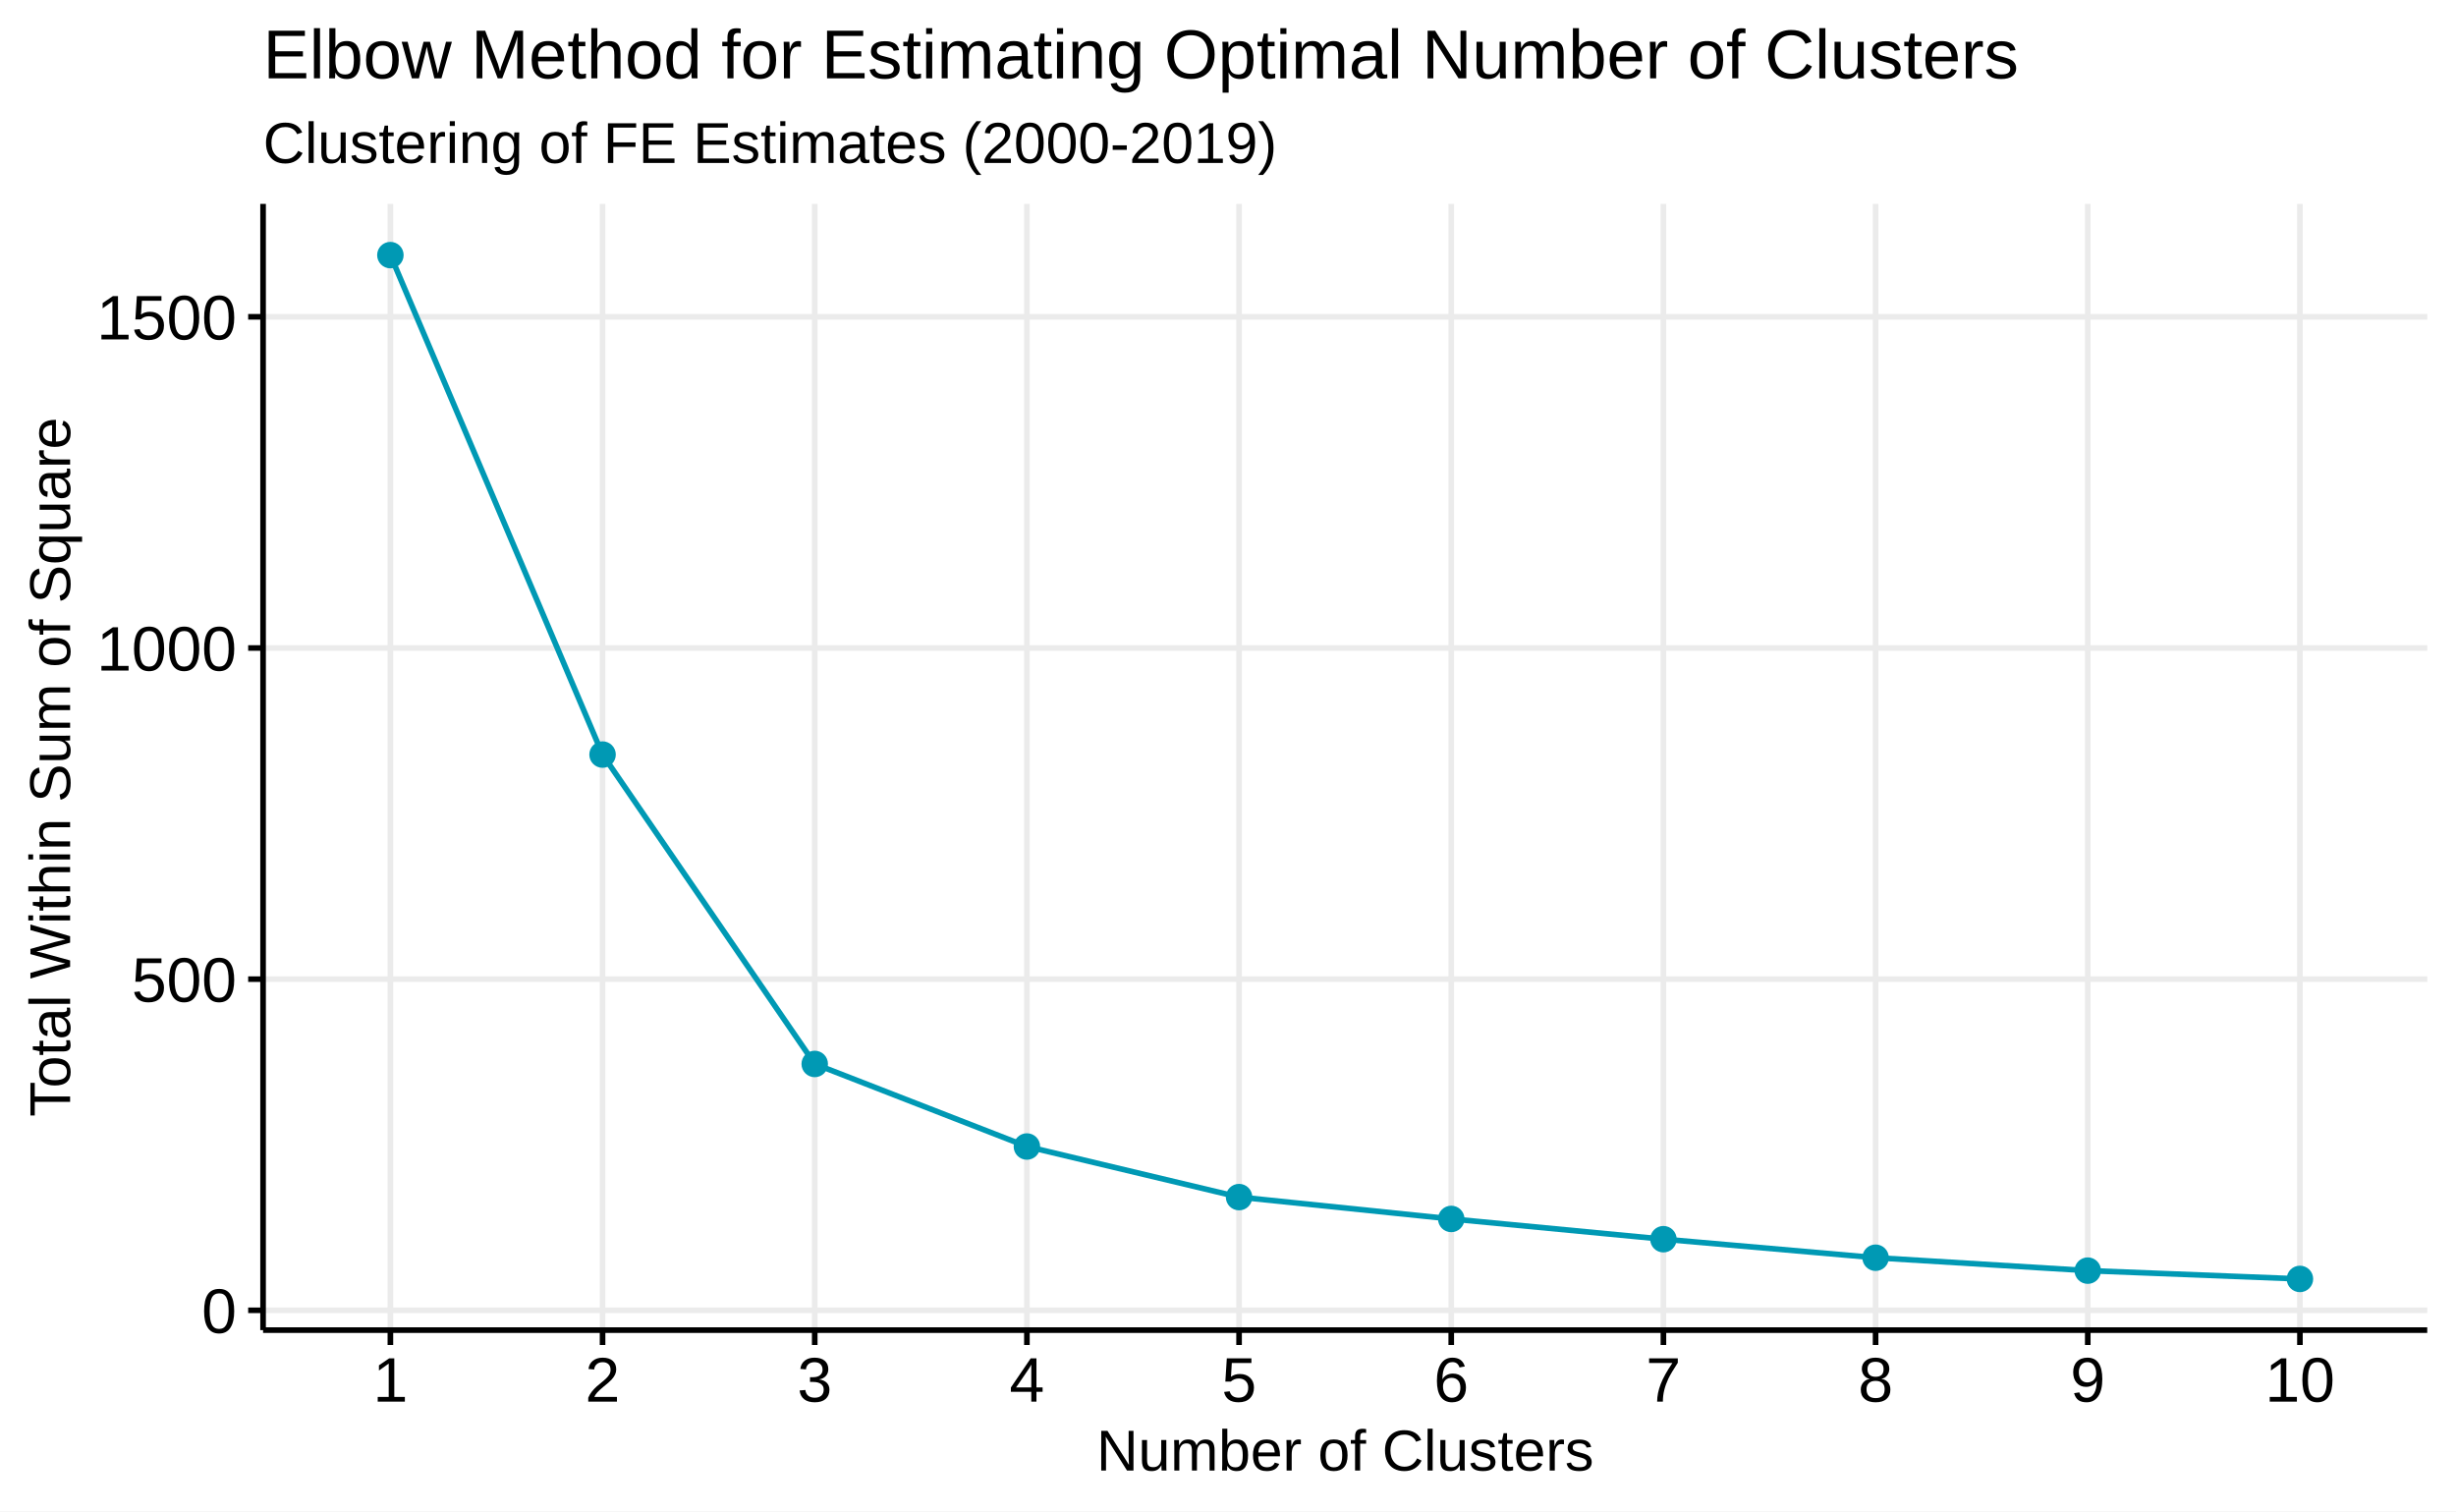
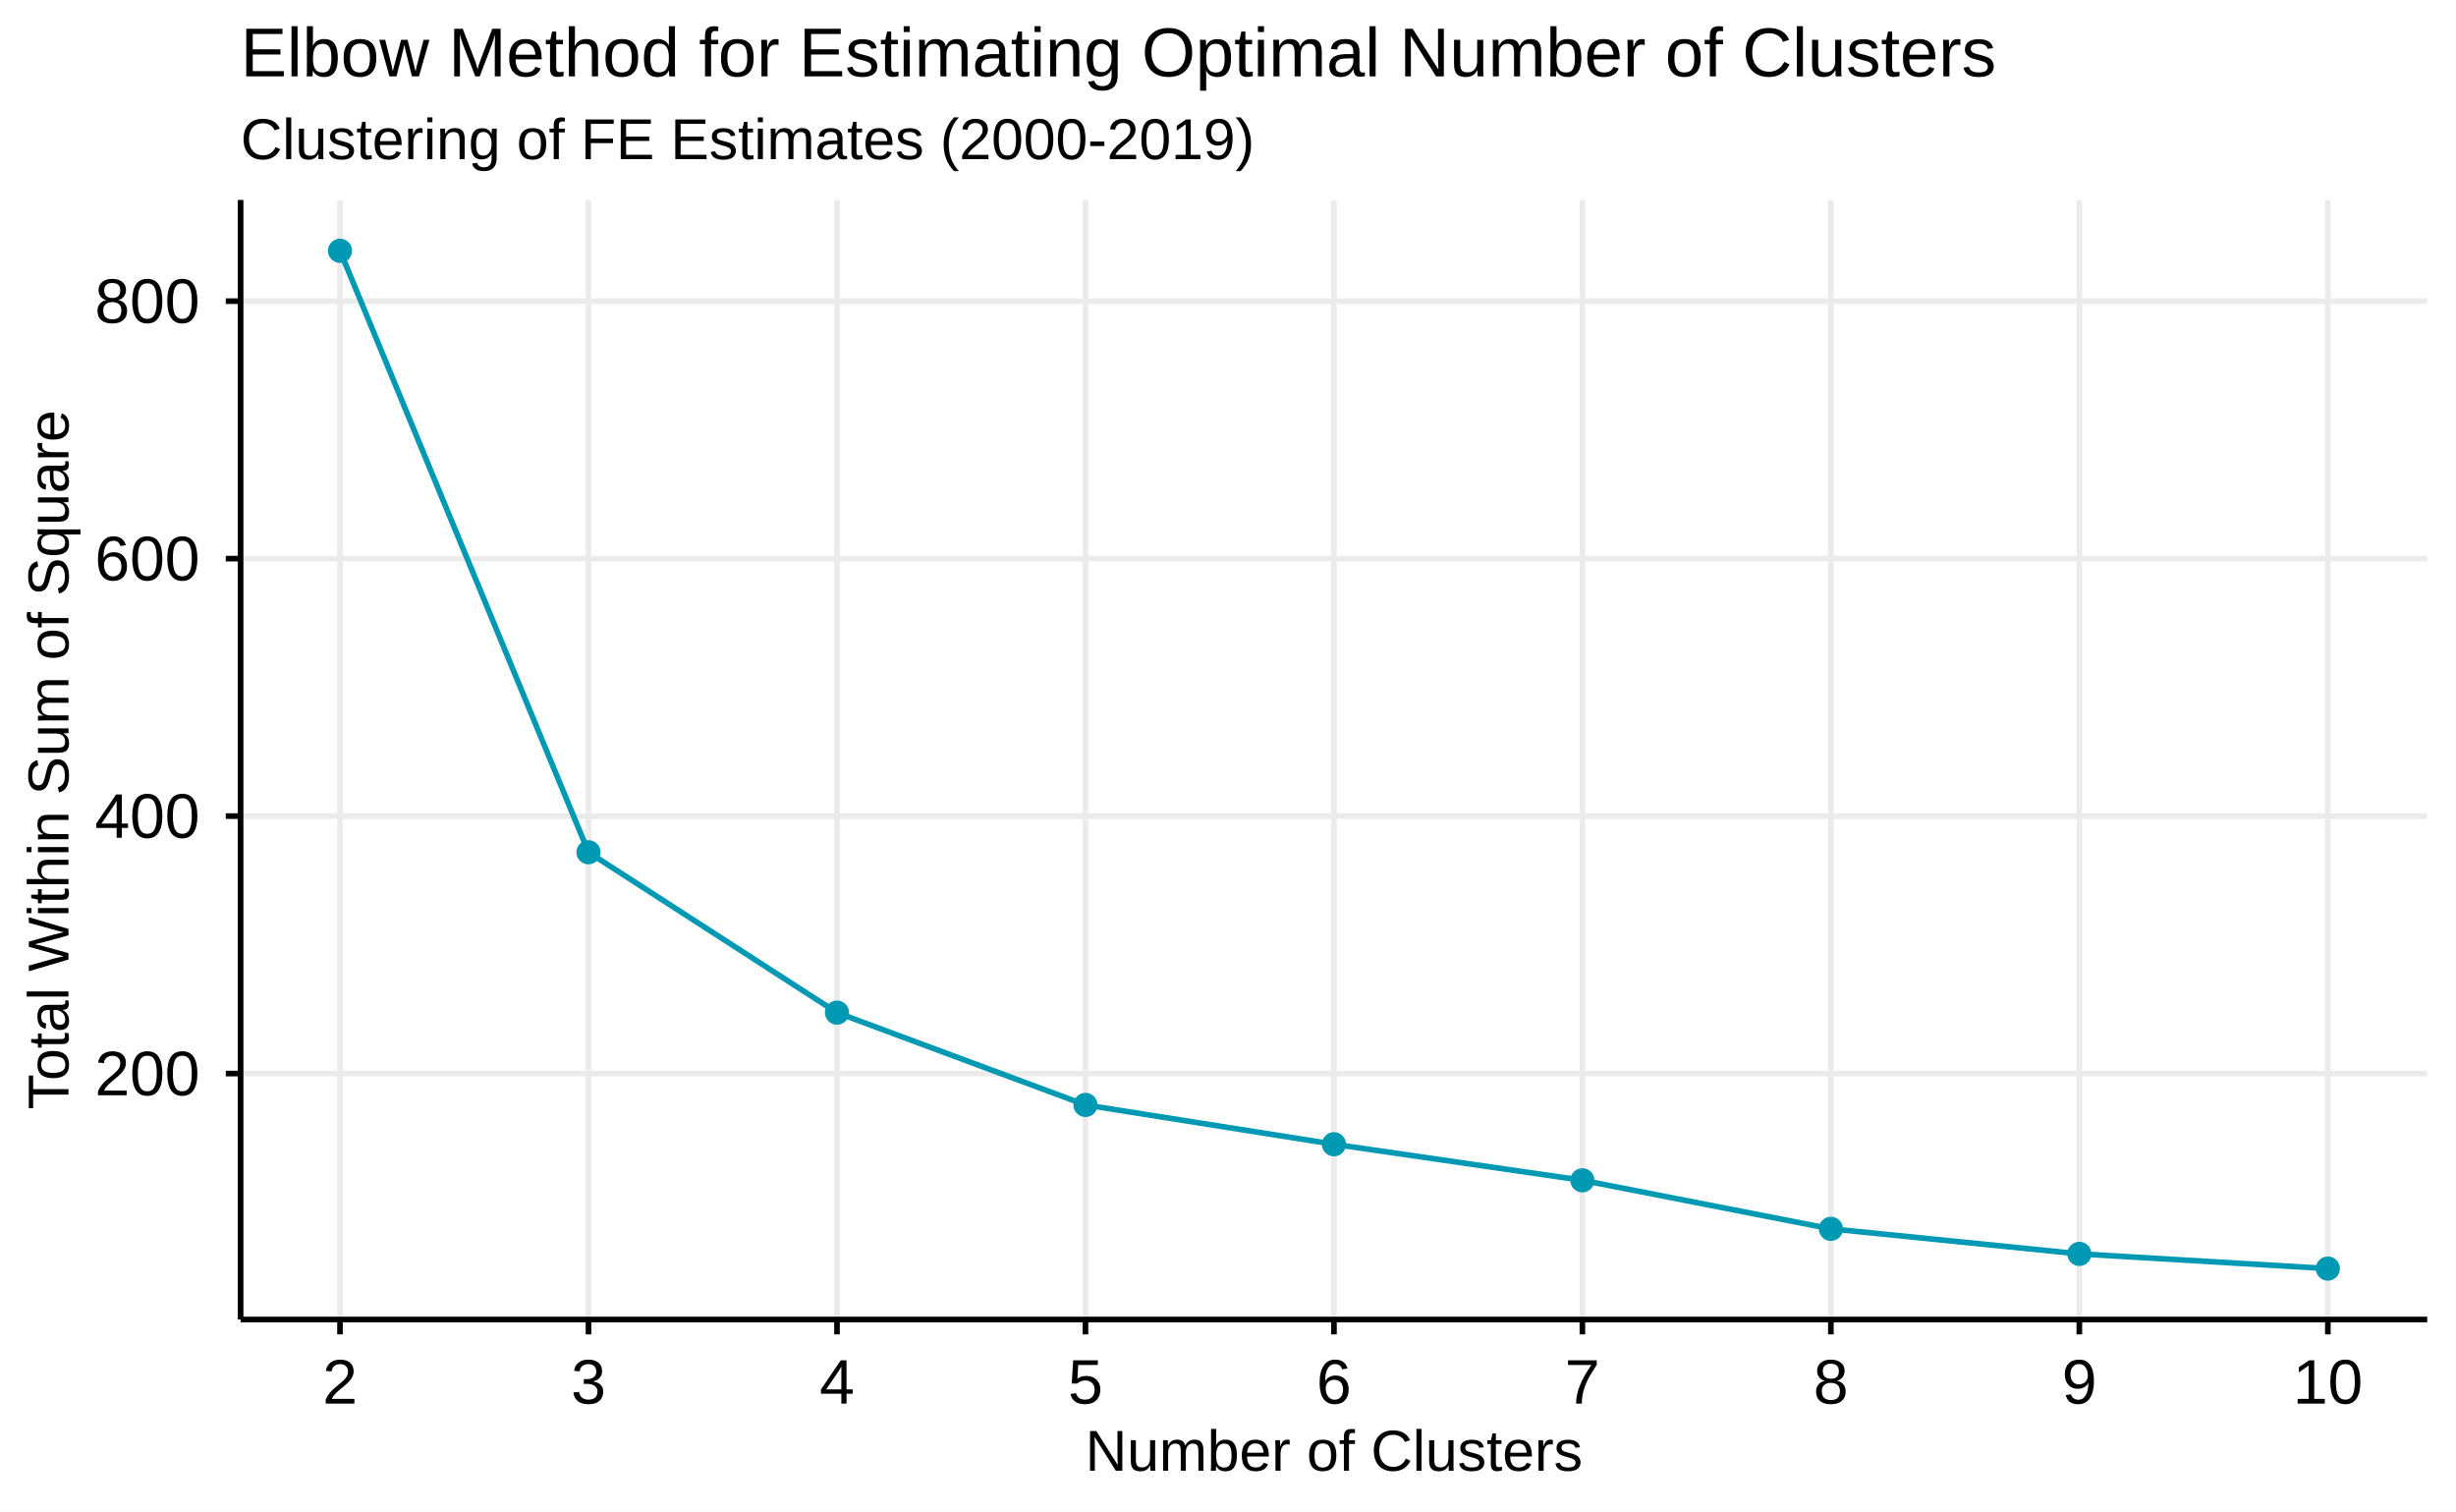
<svg xmlns="http://www.w3.org/2000/svg" width="468.00pt" height="288.00pt" viewBox="0 0 468.00 288.00">
  <g class="svglite">
    <defs>
      <style type="text/css">
    .svglite line, .svglite polyline, .svglite polygon, .svglite path, .svglite rect, .svglite circle {
      fill: none;
      stroke: #000000;
      stroke-linecap: round;
      stroke-linejoin: round;
      stroke-miterlimit: 10.00;
    }
    .svglite text {
      white-space: pre;
    }
    .svglite g.glyphgroup path {
      fill: inherit;
      stroke: none;
    }
  </style>
    </defs>
    <rect width="100%" height="100%" style="stroke: none; fill: #FFFFFF;" />
    <defs>
      <clipPath id="cpMC4wMHw0NjguMDB8MC4wMHwyODguMDA=">
        <rect x="0.00" y="0.00" width="468.00" height="288.00" />
      </clipPath>
    </defs>
    <g clip-path="url(#cpMC4wMHw0NjguMDB8MC4wMHwyODguMDA=)">
- </g>
+       <rect x="0.00" y="0.00" width="468.00" height="288.00" style="stroke-width: 1.07; stroke: none; fill: #FFFFFF;" />
+     </g>
    <defs>
-       <clipPath id="cpNTAuMTN8NDYyLjUyfDM4Ljg1fDI1My40NA==">
-         <rect x="50.13" y="38.85" width="412.39" height="214.59" />
+       <clipPath id="cpNDUuODV8NDYyLjUyfDM4LjEwfDI1MS40Mg==">
+         <rect x="45.85" y="38.10" width="416.67" height="213.32" />
      </clipPath>
    </defs>
-     <g clip-path="url(#cpNTAuMTN8NDYyLjUyfDM4Ljg1fDI1My40NA==)">
-       <polyline points="50.13,249.67 462.52,249.67 " style="stroke-width: 1.07; stroke: #EBEBEB; stroke-linecap: butt;" />
-       <polyline points="50.13,186.57 462.52,186.57 " style="stroke-width: 1.07; stroke: #EBEBEB; stroke-linecap: butt;" />
-       <polyline points="50.13,123.47 462.52,123.47 " style="stroke-width: 1.07; stroke: #EBEBEB; stroke-linecap: butt;" />
-       <polyline points="50.13,60.37 462.52,60.37 " style="stroke-width: 1.07; stroke: #EBEBEB; stroke-linecap: butt;" />
-       <polyline points="74.39,253.44 74.39,38.85 " style="stroke-width: 1.07; stroke: #EBEBEB; stroke-linecap: butt;" />
-       <polyline points="114.82,253.44 114.82,38.85 " style="stroke-width: 1.07; stroke: #EBEBEB; stroke-linecap: butt;" />
-       <polyline points="155.25,253.44 155.25,38.85 " style="stroke-width: 1.07; stroke: #EBEBEB; stroke-linecap: butt;" />
-       <polyline points="195.68,253.44 195.68,38.85 " style="stroke-width: 1.07; stroke: #EBEBEB; stroke-linecap: butt;" />
-       <polyline points="236.11,253.44 236.11,38.85 " style="stroke-width: 1.07; stroke: #EBEBEB; stroke-linecap: butt;" />
-       <polyline points="276.54,253.44 276.54,38.85 " style="stroke-width: 1.07; stroke: #EBEBEB; stroke-linecap: butt;" />
-       <polyline points="316.97,253.44 316.97,38.85 " style="stroke-width: 1.07; stroke: #EBEBEB; stroke-linecap: butt;" />
-       <polyline points="357.40,253.44 357.40,38.85 " style="stroke-width: 1.07; stroke: #EBEBEB; stroke-linecap: butt;" />
-       <polyline points="397.83,253.44 397.83,38.85 " style="stroke-width: 1.07; stroke: #EBEBEB; stroke-linecap: butt;" />
-       <polyline points="438.26,253.44 438.26,38.85 " style="stroke-width: 1.07; stroke: #EBEBEB; stroke-linecap: butt;" />
-       <polyline points="74.39,48.61 114.82,143.78 155.25,202.73 195.68,218.46 236.11,228.10 276.54,232.26 316.97,236.12 357.40,239.65 397.83,242.11 438.26,243.69 " style="stroke-width: 1.07; stroke: #0099B4; stroke-linecap: butt;" />
-       <circle cx="74.39" cy="48.61" r="2.17" style="stroke-width: 0.71; stroke: #0099B4; fill: #0099B4;" />
-       <circle cx="114.82" cy="143.78" r="2.17" style="stroke-width: 0.71; stroke: #0099B4; fill: #0099B4;" />
-       <circle cx="155.25" cy="202.73" r="2.17" style="stroke-width: 0.71; stroke: #0099B4; fill: #0099B4;" />
-       <circle cx="195.68" cy="218.46" r="2.17" style="stroke-width: 0.71; stroke: #0099B4; fill: #0099B4;" />
-       <circle cx="236.11" cy="228.10" r="2.17" style="stroke-width: 0.71; stroke: #0099B4; fill: #0099B4;" />
-       <circle cx="276.54" cy="232.26" r="2.17" style="stroke-width: 0.71; stroke: #0099B4; fill: #0099B4;" />
-       <circle cx="316.97" cy="236.12" r="2.17" style="stroke-width: 0.71; stroke: #0099B4; fill: #0099B4;" />
-       <circle cx="357.40" cy="239.65" r="2.17" style="stroke-width: 0.71; stroke: #0099B4; fill: #0099B4;" />
-       <circle cx="397.83" cy="242.11" r="2.17" style="stroke-width: 0.71; stroke: #0099B4; fill: #0099B4;" />
-       <circle cx="438.26" cy="243.69" r="2.17" style="stroke-width: 0.71; stroke: #0099B4; fill: #0099B4;" />
+     <g clip-path="url(#cpNDUuODV8NDYyLjUyfDM4LjEwfDI1MS40Mg==)">
+       <polyline points="45.85,204.56 462.52,204.56 " style="stroke-width: 1.07; stroke: #EBEBEB; stroke-linecap: butt;" />
+       <polyline points="45.85,155.50 462.52,155.50 " style="stroke-width: 1.07; stroke: #EBEBEB; stroke-linecap: butt;" />
+       <polyline points="45.85,106.44 462.52,106.44 " style="stroke-width: 1.07; stroke: #EBEBEB; stroke-linecap: butt;" />
+       <polyline points="45.85,57.38 462.52,57.38 " style="stroke-width: 1.07; stroke: #EBEBEB; stroke-linecap: butt;" />
+       <polyline points="64.79,251.42 64.79,38.10 " style="stroke-width: 1.07; stroke: #EBEBEB; stroke-linecap: butt;" />
+       <polyline points="112.14,251.42 112.14,38.10 " style="stroke-width: 1.07; stroke: #EBEBEB; stroke-linecap: butt;" />
+       <polyline points="159.49,251.42 159.49,38.10 " style="stroke-width: 1.07; stroke: #EBEBEB; stroke-linecap: butt;" />
+       <polyline points="206.84,251.42 206.84,38.10 " style="stroke-width: 1.07; stroke: #EBEBEB; stroke-linecap: butt;" />
+       <polyline points="254.19,251.42 254.19,38.10 " style="stroke-width: 1.07; stroke: #EBEBEB; stroke-linecap: butt;" />
+       <polyline points="301.53,251.42 301.53,38.10 " style="stroke-width: 1.07; stroke: #EBEBEB; stroke-linecap: butt;" />
+       <polyline points="348.88,251.42 348.88,38.10 " style="stroke-width: 1.07; stroke: #EBEBEB; stroke-linecap: butt;" />
+       <polyline points="396.23,251.42 396.23,38.10 " style="stroke-width: 1.07; stroke: #EBEBEB; stroke-linecap: butt;" />
+       <polyline points="443.58,251.42 443.58,38.10 " style="stroke-width: 1.07; stroke: #EBEBEB; stroke-linecap: butt;" />
+       <polyline points="64.79,47.79 112.14,162.39 159.49,192.95 206.84,210.54 254.19,218.03 301.53,224.90 348.88,234.15 396.23,238.92 443.58,241.72 " style="stroke-width: 1.07; stroke: #0099B4; stroke-linecap: butt;" />
+       <circle cx="64.79" cy="47.79" r="1.95" style="stroke-width: 0.71; stroke: #0099B4; fill: #0099B4;" />
+       <circle cx="112.14" cy="162.39" r="1.95" style="stroke-width: 0.71; stroke: #0099B4; fill: #0099B4;" />
+       <circle cx="159.49" cy="192.95" r="1.95" style="stroke-width: 0.71; stroke: #0099B4; fill: #0099B4;" />
+       <circle cx="206.84" cy="210.54" r="1.95" style="stroke-width: 0.71; stroke: #0099B4; fill: #0099B4;" />
+       <circle cx="254.19" cy="218.03" r="1.95" style="stroke-width: 0.71; stroke: #0099B4; fill: #0099B4;" />
+       <circle cx="301.53" cy="224.90" r="1.95" style="stroke-width: 0.71; stroke: #0099B4; fill: #0099B4;" />
+       <circle cx="348.88" cy="234.15" r="1.95" style="stroke-width: 0.71; stroke: #0099B4; fill: #0099B4;" />
+       <circle cx="396.23" cy="238.92" r="1.95" style="stroke-width: 0.71; stroke: #0099B4; fill: #0099B4;" />
+       <circle cx="443.58" cy="241.72" r="1.95" style="stroke-width: 0.71; stroke: #0099B4; fill: #0099B4;" />
    </g>
    <g clip-path="url(#cpMC4wMHw0NjguMDB8MC4wMHwyODguMDA=)">
-       <polyline points="50.13,253.44 50.13,38.85 " style="stroke-width: 1.07; stroke-linecap: butt;" />
-       <text x="45.10" y="253.97" text-anchor="end" style="font-size: 12.00px; font-family: &quot;Arial&quot;;" textLength="6.67px" lengthAdjust="spacingAndGlyphs">0</text>
-       <text x="45.10" y="190.87" text-anchor="end" style="font-size: 12.00px; font-family: &quot;Arial&quot;;" textLength="20.02px" lengthAdjust="spacingAndGlyphs">500</text>
-       <text x="45.10" y="127.77" text-anchor="end" style="font-size: 12.00px; font-family: &quot;Arial&quot;;" textLength="26.69px" lengthAdjust="spacingAndGlyphs">1000</text>
-       <text x="45.10" y="64.67" text-anchor="end" style="font-size: 12.00px; font-family: &quot;Arial&quot;;" textLength="26.69px" lengthAdjust="spacingAndGlyphs">1500</text>
-       <polyline points="47.29,249.67 50.13,249.67 " style="stroke-width: 1.07; stroke-linecap: butt;" />
-       <polyline points="47.29,186.57 50.13,186.57 " style="stroke-width: 1.07; stroke-linecap: butt;" />
-       <polyline points="47.29,123.47 50.13,123.47 " style="stroke-width: 1.07; stroke-linecap: butt;" />
-       <polyline points="47.29,60.37 50.13,60.37 " style="stroke-width: 1.07; stroke-linecap: butt;" />
-       <polyline points="50.13,253.44 462.52,253.44 " style="stroke-width: 1.07; stroke-linecap: butt;" />
-       <polyline points="74.39,256.28 74.39,253.44 " style="stroke-width: 1.07; stroke-linecap: butt;" />
-       <polyline points="114.82,256.28 114.82,253.44 " style="stroke-width: 1.07; stroke-linecap: butt;" />
-       <polyline points="155.25,256.28 155.25,253.44 " style="stroke-width: 1.07; stroke-linecap: butt;" />
-       <polyline points="195.68,256.28 195.68,253.44 " style="stroke-width: 1.07; stroke-linecap: butt;" />
-       <polyline points="236.11,256.28 236.11,253.44 " style="stroke-width: 1.07; stroke-linecap: butt;" />
-       <polyline points="276.54,256.28 276.54,253.44 " style="stroke-width: 1.07; stroke-linecap: butt;" />
-       <polyline points="316.97,256.28 316.97,253.44 " style="stroke-width: 1.07; stroke-linecap: butt;" />
-       <polyline points="357.40,256.28 357.40,253.44 " style="stroke-width: 1.07; stroke-linecap: butt;" />
-       <polyline points="397.83,256.28 397.83,253.44 " style="stroke-width: 1.07; stroke-linecap: butt;" />
-       <polyline points="438.26,256.28 438.26,253.44 " style="stroke-width: 1.07; stroke-linecap: butt;" />
-       <text x="74.39" y="267.07" text-anchor="middle" style="font-size: 12.00px; font-family: &quot;Arial&quot;;" textLength="6.67px" lengthAdjust="spacingAndGlyphs">1</text>
-       <text x="114.82" y="267.07" text-anchor="middle" style="font-size: 12.00px; font-family: &quot;Arial&quot;;" textLength="6.67px" lengthAdjust="spacingAndGlyphs">2</text>
-       <text x="155.25" y="267.07" text-anchor="middle" style="font-size: 12.00px; font-family: &quot;Arial&quot;;" textLength="6.67px" lengthAdjust="spacingAndGlyphs">3</text>
-       <text x="195.68" y="267.07" text-anchor="middle" style="font-size: 12.00px; font-family: &quot;Arial&quot;;" textLength="6.67px" lengthAdjust="spacingAndGlyphs">4</text>
-       <text x="236.11" y="267.07" text-anchor="middle" style="font-size: 12.00px; font-family: &quot;Arial&quot;;" textLength="6.67px" lengthAdjust="spacingAndGlyphs">5</text>
-       <text x="276.54" y="267.07" text-anchor="middle" style="font-size: 12.00px; font-family: &quot;Arial&quot;;" textLength="6.67px" lengthAdjust="spacingAndGlyphs">6</text>
-       <text x="316.97" y="267.07" text-anchor="middle" style="font-size: 12.00px; font-family: &quot;Arial&quot;;" textLength="6.67px" lengthAdjust="spacingAndGlyphs">7</text>
-       <text x="357.40" y="267.07" text-anchor="middle" style="font-size: 12.00px; font-family: &quot;Arial&quot;;" textLength="6.67px" lengthAdjust="spacingAndGlyphs">8</text>
-       <text x="397.83" y="267.07" text-anchor="middle" style="font-size: 12.00px; font-family: &quot;Arial&quot;;" textLength="6.67px" lengthAdjust="spacingAndGlyphs">9</text>
-       <text x="438.26" y="267.07" text-anchor="middle" style="font-size: 12.00px; font-family: &quot;Arial&quot;;" textLength="13.34px" lengthAdjust="spacingAndGlyphs">10</text>
-       <text x="256.32" y="280.20" text-anchor="middle" style="font-size: 11.00px; font-family: &quot;Arial&quot;;" textLength="94.78px" lengthAdjust="spacingAndGlyphs">Number of Clusters</text>
-       <text transform="translate(13.36,146.15) rotate(-90)" text-anchor="middle" style="font-size: 11.00px; font-family: &quot;Arial&quot;;" textLength="133.38px" lengthAdjust="spacingAndGlyphs">Total Within Sum of Square</text>
-       <text x="50.13" y="31.05" style="font-size: 11.00px; font-family: &quot;Arial&quot;;" textLength="193.31px" lengthAdjust="spacingAndGlyphs">Clustering of FE Estimates (2000-2019)</text>
-       <text x="50.13" y="14.93" style="font-size: 13.20px; font-family: &quot;Arial&quot;;" textLength="334.05px" lengthAdjust="spacingAndGlyphs">Elbow Method for Estimating Optimal Number of Clusters</text>
+       <polyline points="45.85,251.42 45.85,38.10 " style="stroke-width: 1.07; stroke-linecap: butt;" />
+       <text x="38.08" y="208.69" text-anchor="end" style="font-size: 12.00px; font-family: &quot;Liberation Sans&quot;;" textLength="20.02px" lengthAdjust="spacingAndGlyphs">200</text>
+       <text x="38.08" y="159.63" text-anchor="end" style="font-size: 12.00px; font-family: &quot;Liberation Sans&quot;;" textLength="20.02px" lengthAdjust="spacingAndGlyphs">400</text>
+       <text x="38.08" y="110.57" text-anchor="end" style="font-size: 12.00px; font-family: &quot;Liberation Sans&quot;;" textLength="20.02px" lengthAdjust="spacingAndGlyphs">600</text>
+       <text x="38.08" y="61.51" text-anchor="end" style="font-size: 12.00px; font-family: &quot;Liberation Sans&quot;;" textLength="20.02px" lengthAdjust="spacingAndGlyphs">800</text>
+       <polyline points="43.02,204.56 45.85,204.56 " style="stroke-width: 1.07; stroke-linecap: butt;" />
+       <polyline points="43.02,155.50 45.85,155.50 " style="stroke-width: 1.07; stroke-linecap: butt;" />
+       <polyline points="43.02,106.44 45.85,106.44 " style="stroke-width: 1.07; stroke-linecap: butt;" />
+       <polyline points="43.02,57.38 45.85,57.38 " style="stroke-width: 1.07; stroke-linecap: butt;" />
+       <polyline points="45.85,251.42 462.52,251.42 " style="stroke-width: 1.07; stroke-linecap: butt;" />
+       <polyline points="64.79,254.25 64.79,251.42 " style="stroke-width: 1.07; stroke-linecap: butt;" />
+       <polyline points="112.14,254.25 112.14,251.42 " style="stroke-width: 1.07; stroke-linecap: butt;" />
+       <polyline points="159.49,254.25 159.49,251.42 " style="stroke-width: 1.07; stroke-linecap: butt;" />
+       <polyline points="206.84,254.25 206.84,251.42 " style="stroke-width: 1.07; stroke-linecap: butt;" />
+       <polyline points="254.19,254.25 254.19,251.42 " style="stroke-width: 1.07; stroke-linecap: butt;" />
+       <polyline points="301.53,254.25 301.53,251.42 " style="stroke-width: 1.07; stroke-linecap: butt;" />
+       <polyline points="348.88,254.25 348.88,251.42 " style="stroke-width: 1.07; stroke-linecap: butt;" />
+       <polyline points="396.23,254.25 396.23,251.42 " style="stroke-width: 1.07; stroke-linecap: butt;" />
+       <polyline points="443.58,254.25 443.58,251.42 " style="stroke-width: 1.07; stroke-linecap: butt;" />
+       <text x="64.79" y="267.44" text-anchor="middle" style="font-size: 12.00px; font-family: &quot;Liberation Sans&quot;;" textLength="6.67px" lengthAdjust="spacingAndGlyphs">2</text>
+       <text x="112.14" y="267.44" text-anchor="middle" style="font-size: 12.00px; font-family: &quot;Liberation Sans&quot;;" textLength="6.67px" lengthAdjust="spacingAndGlyphs">3</text>
+       <text x="159.49" y="267.44" text-anchor="middle" style="font-size: 12.00px; font-family: &quot;Liberation Sans&quot;;" textLength="6.67px" lengthAdjust="spacingAndGlyphs">4</text>
+       <text x="206.84" y="267.44" text-anchor="middle" style="font-size: 12.00px; font-family: &quot;Liberation Sans&quot;;" textLength="6.67px" lengthAdjust="spacingAndGlyphs">5</text>
+       <text x="254.19" y="267.44" text-anchor="middle" style="font-size: 12.00px; font-family: &quot;Liberation Sans&quot;;" textLength="6.67px" lengthAdjust="spacingAndGlyphs">6</text>
+       <text x="301.53" y="267.44" text-anchor="middle" style="font-size: 12.00px; font-family: &quot;Liberation Sans&quot;;" textLength="6.67px" lengthAdjust="spacingAndGlyphs">7</text>
+       <text x="348.88" y="267.44" text-anchor="middle" style="font-size: 12.00px; font-family: &quot;Liberation Sans&quot;;" textLength="6.67px" lengthAdjust="spacingAndGlyphs">8</text>
+       <text x="396.23" y="267.44" text-anchor="middle" style="font-size: 12.00px; font-family: &quot;Liberation Sans&quot;;" textLength="6.67px" lengthAdjust="spacingAndGlyphs">9</text>
+       <text x="443.58" y="267.44" text-anchor="middle" style="font-size: 12.00px; font-family: &quot;Liberation Sans&quot;;" textLength="13.34px" lengthAdjust="spacingAndGlyphs">10</text>
+       <text x="254.19" y="280.24" text-anchor="middle" style="font-size: 11.00px; font-family: &quot;Liberation Sans&quot;;" textLength="94.78px" lengthAdjust="spacingAndGlyphs">Number of Clusters</text>
+       <text transform="translate(13.05,144.76) rotate(-90)" text-anchor="middle" style="font-size: 11.00px; font-family: &quot;Liberation Sans&quot;;" textLength="133.38px" lengthAdjust="spacingAndGlyphs">Total Within Sum of Square</text>
+       <text x="45.85" y="30.33" style="font-size: 11.00px; font-family: &quot;Liberation Sans&quot;;" textLength="193.31px" lengthAdjust="spacingAndGlyphs">Clustering of FE Estimates (2000-2019)</text>
+       <text x="45.85" y="14.55" style="font-size: 13.20px; font-family: &quot;Liberation Sans&quot;;" textLength="334.05px" lengthAdjust="spacingAndGlyphs">Elbow Method for Estimating Optimal Number of Clusters</text>
    </g>
  </g>
</svg>
